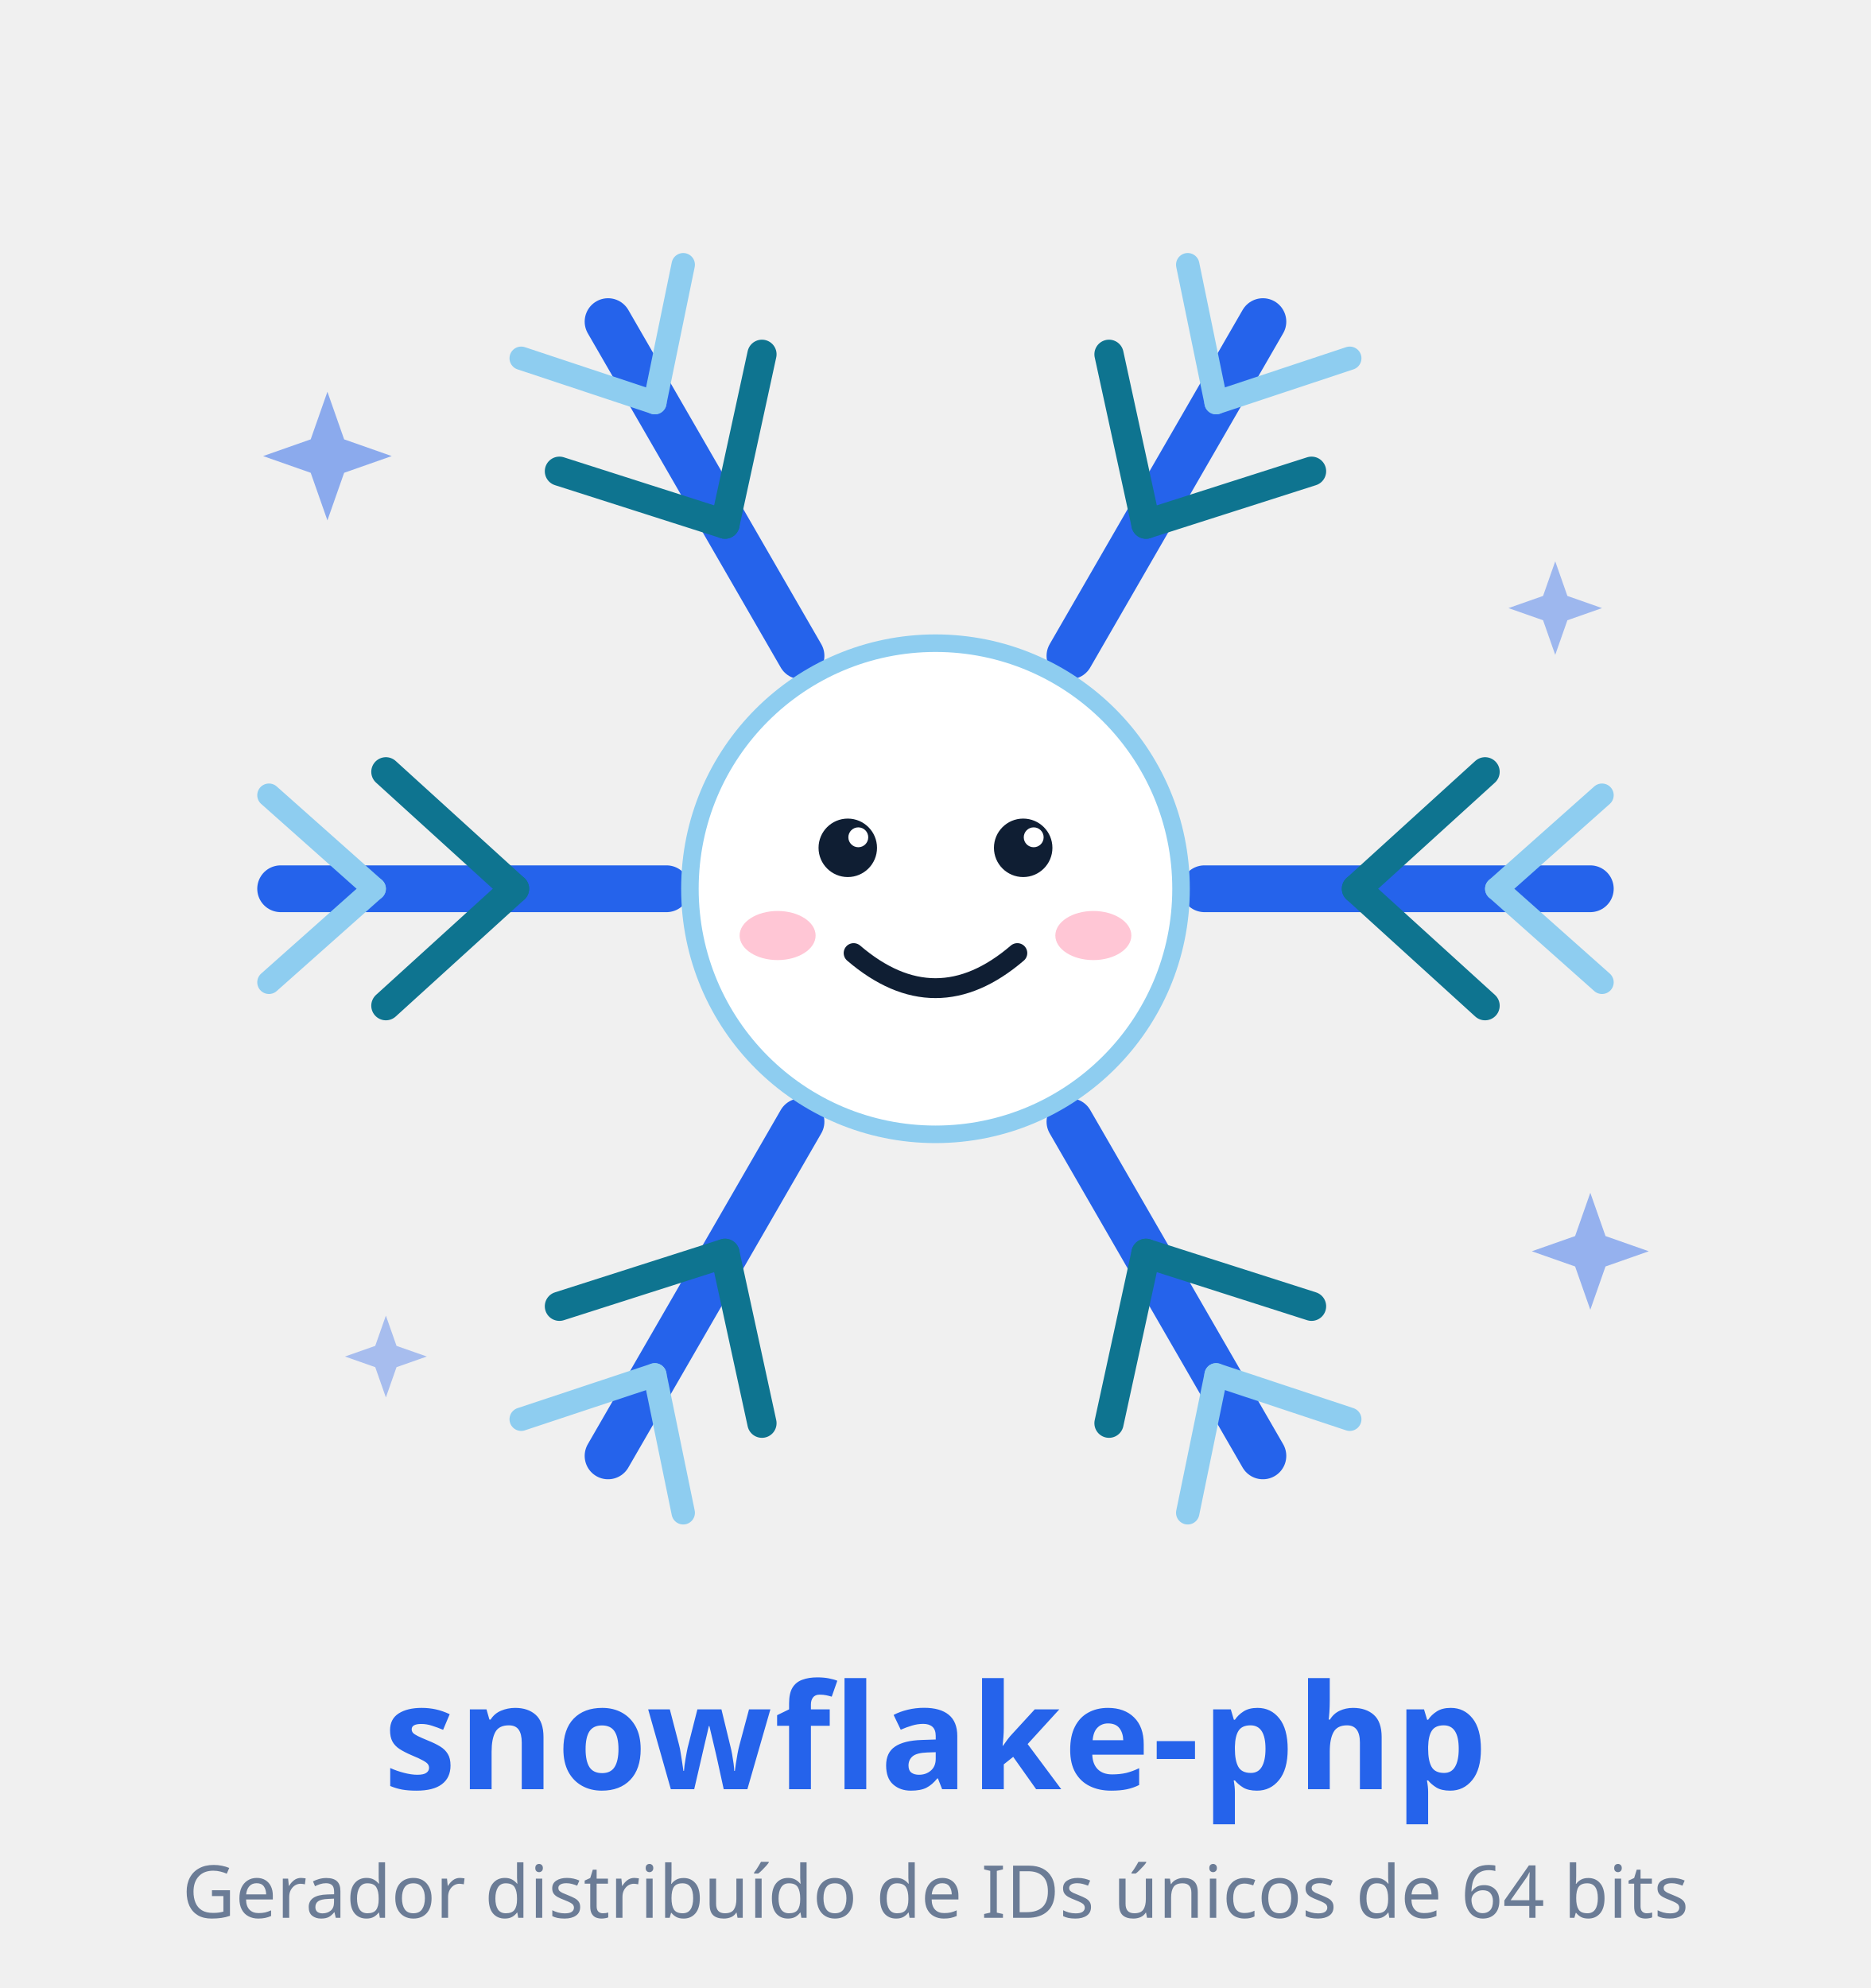
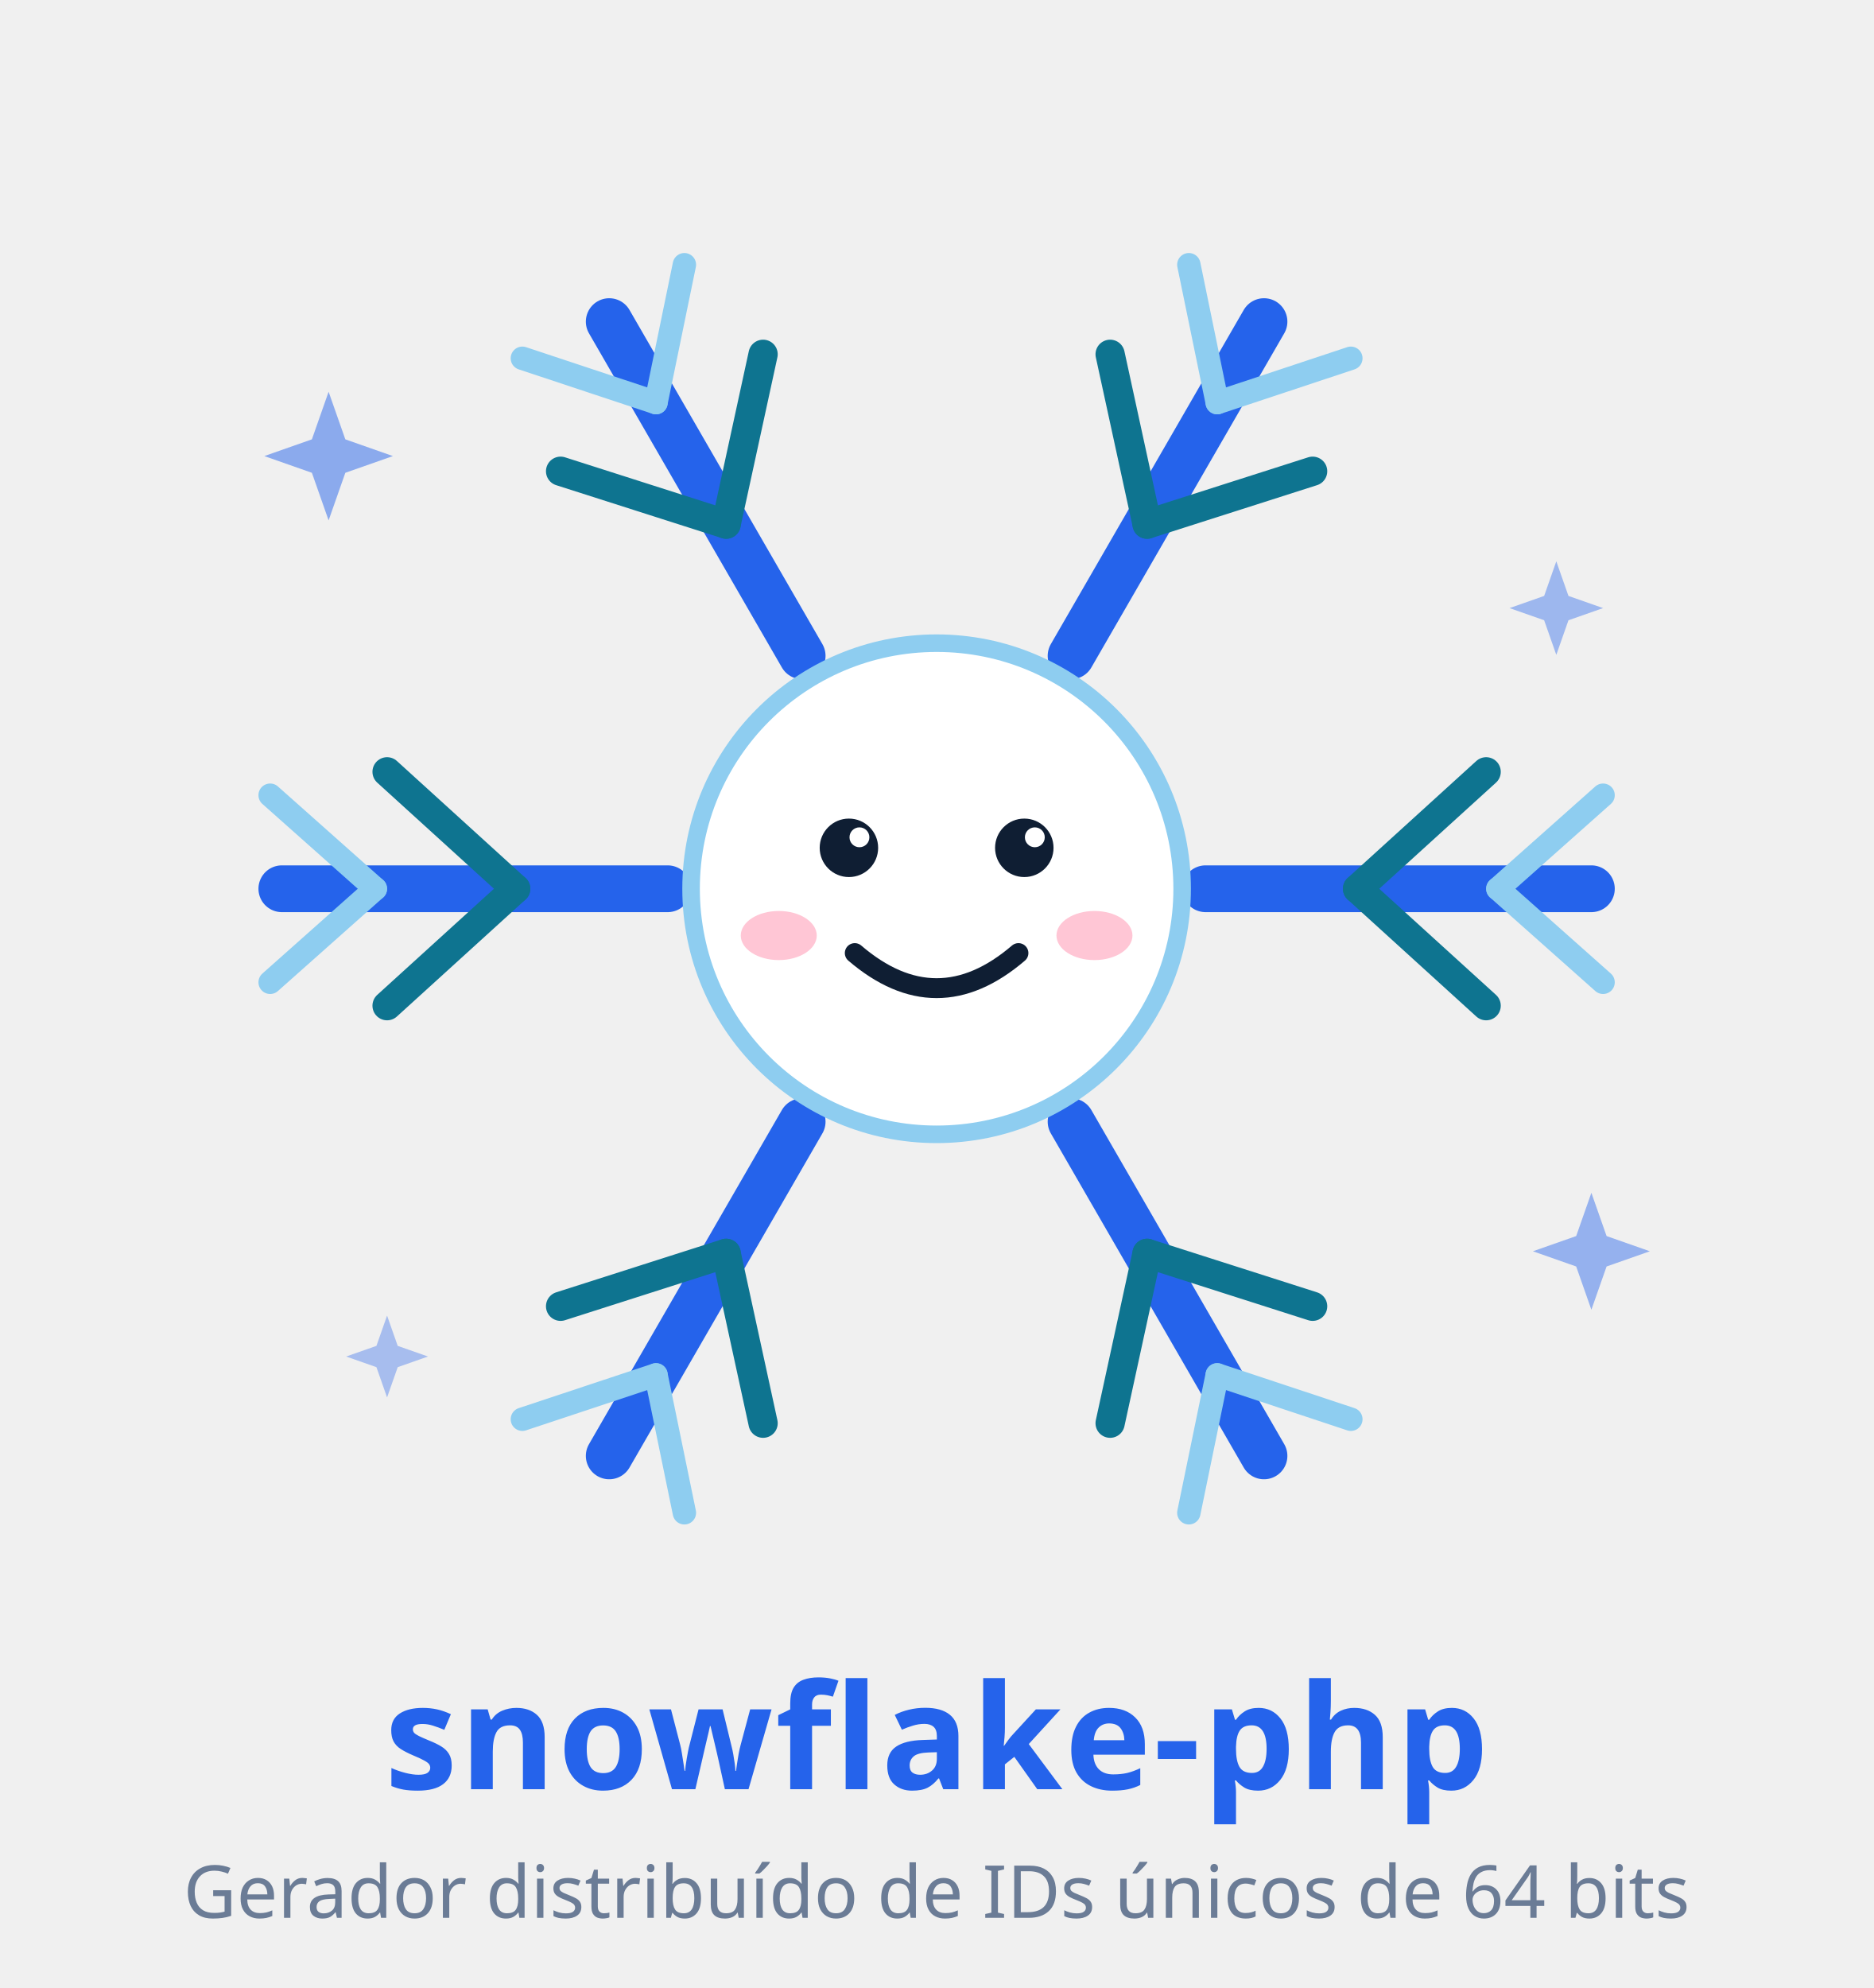
- <svg xmlns="http://www.w3.org/2000/svg" viewBox="0 0 320 340" width="320" height="340" role="img" font-family="-apple-system, BlinkMacSystemFont, 'Segoe UI', 'Noto Sans', 'PingFang SC', 'Hiragino Sans', 'Yu Gothic', 'Malgun Gothic', Roboto, 'Noto Sans CJK SC', 'Source Han Sans SC', 'Microsoft YaHei', 'Kohinoor Devanagari', 'Devanagari Sangam MN', 'Nirmala UI', 'Noto Sans Devanagari', 'Bangla MN', 'Bangla Sangam MN', 'Noto Sans Bengali', 'Geeza Pro', 'Noto Sans Arabic', Arial, sans-serif">
+ <svg xmlns="http://www.w3.org/2000/svg" viewBox="0 0 320 340" width="180" height="191" role="img" font-family="-apple-system, BlinkMacSystemFont, 'Segoe UI', 'Noto Sans', 'PingFang SC', 'Hiragino Sans', 'Yu Gothic', 'Malgun Gothic', Roboto, 'Noto Sans CJK SC', 'Source Han Sans SC', 'Microsoft YaHei', 'Kohinoor Devanagari', 'Devanagari Sangam MN', 'Nirmala UI', 'Noto Sans Devanagari', 'Bangla MN', 'Bangla Sangam MN', 'Noto Sans Bengali', 'Geeza Pro', 'Noto Sans Arabic', Arial, sans-serif">
  <defs>
</defs>
  <g opacity="0.9">
    <path d="M56,67 L58.86,75.14 L67,78 L58.86,80.86 L56,89 L53.14,80.86 L45,78 L53.14,75.14 Z" fill="#2563eb" opacity="0.55" />
    <path d="M266,96 L268.08,101.92 L274,104 L268.08,106.08 L266,112 L263.92,106.08 L258,104 L263.92,101.92 Z" fill="#2563eb" opacity="0.45" />
    <path d="M66,225 L67.82,230.18 L73,232 L67.82,233.82 L66,239 L64.18,233.82 L59,232 L64.18,230.18 Z" fill="#2563eb" opacity="0.4" />
    <path d="M272,204 L274.6,211.4 L282,214 L274.6,216.6 L272,224 L269.4,216.6 L262,214 L269.4,211.4 Z" fill="#2563eb" opacity="0.5" />
  </g>
  <g>
    <animateTransform attributeName="transform" type="translate" values="0 0; 0 -7; 0 0" dur="4.5s" repeatCount="indefinite" calcMode="spline" keyTimes="0;0.5;1" keySplines="0.42 0 0.58 1;0.42 0 0.58 1" />
    <g transform="rotate(0 160 152)">
      <line x1="206.0" y1="152.0" x2="272.0" y2="152.0" stroke="#2563eb" stroke-width="8" stroke-linecap="round" />
      <line x1="232.0" y1="152.0" x2="254.0" y2="132.0" stroke="#0e7490" stroke-width="5" stroke-linecap="round" />
      <line x1="232.0" y1="152.0" x2="254.0" y2="172.0" stroke="#0e7490" stroke-width="5" stroke-linecap="round" />
      <line x1="256.0" y1="152.0" x2="274.0" y2="136.0" stroke="#8ecdf0" stroke-width="4" stroke-linecap="round" />
      <line x1="256.0" y1="152.0" x2="274.0" y2="168.0" stroke="#8ecdf0" stroke-width="4" stroke-linecap="round" />
    </g>
    <g transform="rotate(60 160 152)">
      <line x1="206.0" y1="152.0" x2="272.0" y2="152.0" stroke="#2563eb" stroke-width="8" stroke-linecap="round" />
      <line x1="232.0" y1="152.0" x2="254.0" y2="132.0" stroke="#0e7490" stroke-width="5" stroke-linecap="round" />
      <line x1="232.0" y1="152.0" x2="254.0" y2="172.0" stroke="#0e7490" stroke-width="5" stroke-linecap="round" />
      <line x1="256.0" y1="152.0" x2="274.0" y2="136.0" stroke="#8ecdf0" stroke-width="4" stroke-linecap="round" />
      <line x1="256.0" y1="152.0" x2="274.0" y2="168.0" stroke="#8ecdf0" stroke-width="4" stroke-linecap="round" />
    </g>
    <g transform="rotate(120 160 152)">
      <line x1="206.0" y1="152.0" x2="272.0" y2="152.0" stroke="#2563eb" stroke-width="8" stroke-linecap="round" />
      <line x1="232.0" y1="152.0" x2="254.0" y2="132.0" stroke="#0e7490" stroke-width="5" stroke-linecap="round" />
      <line x1="232.0" y1="152.0" x2="254.0" y2="172.0" stroke="#0e7490" stroke-width="5" stroke-linecap="round" />
      <line x1="256.0" y1="152.0" x2="274.0" y2="136.0" stroke="#8ecdf0" stroke-width="4" stroke-linecap="round" />
      <line x1="256.0" y1="152.0" x2="274.0" y2="168.0" stroke="#8ecdf0" stroke-width="4" stroke-linecap="round" />
    </g>
    <g transform="rotate(180 160 152)">
      <line x1="206.0" y1="152.0" x2="272.0" y2="152.0" stroke="#2563eb" stroke-width="8" stroke-linecap="round" />
      <line x1="232.0" y1="152.0" x2="254.0" y2="132.0" stroke="#0e7490" stroke-width="5" stroke-linecap="round" />
      <line x1="232.0" y1="152.0" x2="254.0" y2="172.0" stroke="#0e7490" stroke-width="5" stroke-linecap="round" />
      <line x1="256.0" y1="152.0" x2="274.0" y2="136.0" stroke="#8ecdf0" stroke-width="4" stroke-linecap="round" />
      <line x1="256.0" y1="152.0" x2="274.0" y2="168.0" stroke="#8ecdf0" stroke-width="4" stroke-linecap="round" />
    </g>
    <g transform="rotate(240 160 152)">
      <line x1="206.0" y1="152.0" x2="272.0" y2="152.0" stroke="#2563eb" stroke-width="8" stroke-linecap="round" />
      <line x1="232.0" y1="152.0" x2="254.0" y2="132.0" stroke="#0e7490" stroke-width="5" stroke-linecap="round" />
      <line x1="232.0" y1="152.0" x2="254.0" y2="172.0" stroke="#0e7490" stroke-width="5" stroke-linecap="round" />
      <line x1="256.0" y1="152.0" x2="274.0" y2="136.0" stroke="#8ecdf0" stroke-width="4" stroke-linecap="round" />
      <line x1="256.0" y1="152.0" x2="274.0" y2="168.0" stroke="#8ecdf0" stroke-width="4" stroke-linecap="round" />
    </g>
    <g transform="rotate(300 160 152)">
      <line x1="206.0" y1="152.0" x2="272.0" y2="152.0" stroke="#2563eb" stroke-width="8" stroke-linecap="round" />
      <line x1="232.0" y1="152.0" x2="254.0" y2="132.0" stroke="#0e7490" stroke-width="5" stroke-linecap="round" />
      <line x1="232.0" y1="152.0" x2="254.0" y2="172.0" stroke="#0e7490" stroke-width="5" stroke-linecap="round" />
      <line x1="256.0" y1="152.0" x2="274.0" y2="136.0" stroke="#8ecdf0" stroke-width="4" stroke-linecap="round" />
      <line x1="256.0" y1="152.0" x2="274.0" y2="168.0" stroke="#8ecdf0" stroke-width="4" stroke-linecap="round" />
    </g>
    <circle cx="160" cy="152" r="42" fill="#ffffff" stroke="#8ecdf0" stroke-width="3" />
    <circle cx="145" cy="145" r="5" fill="#0f1e33" />
    <circle cx="175" cy="145" r="5" fill="#0f1e33" />
    <circle cx="146.8" cy="143.2" r="1.7" fill="#ffffff" />
    <circle cx="176.8" cy="143.2" r="1.7" fill="#ffffff" />
    <path d="M146,163 Q160,175 174,163" fill="none" stroke="#0f1e33" stroke-width="3.4" stroke-linecap="round" />
    <ellipse cx="133" cy="160" rx="6.5" ry="4.2" fill="#ffb3c7" opacity="0.75" />
    <ellipse cx="187" cy="160" rx="6.5" ry="4.2" fill="#ffb3c7" opacity="0.75" />
  </g>
  <text x="160" y="306" font-size="25.0" fill="#2563eb" font-weight="700" text-anchor="middle" letter-spacing="0.4">snowflake-php</text>
  <text x="160" y="328" font-size="12.5" fill="#6b7c96" font-weight="400" text-anchor="middle">Gerador distribuído de IDs únicos de 64 bits</text>
</svg>
